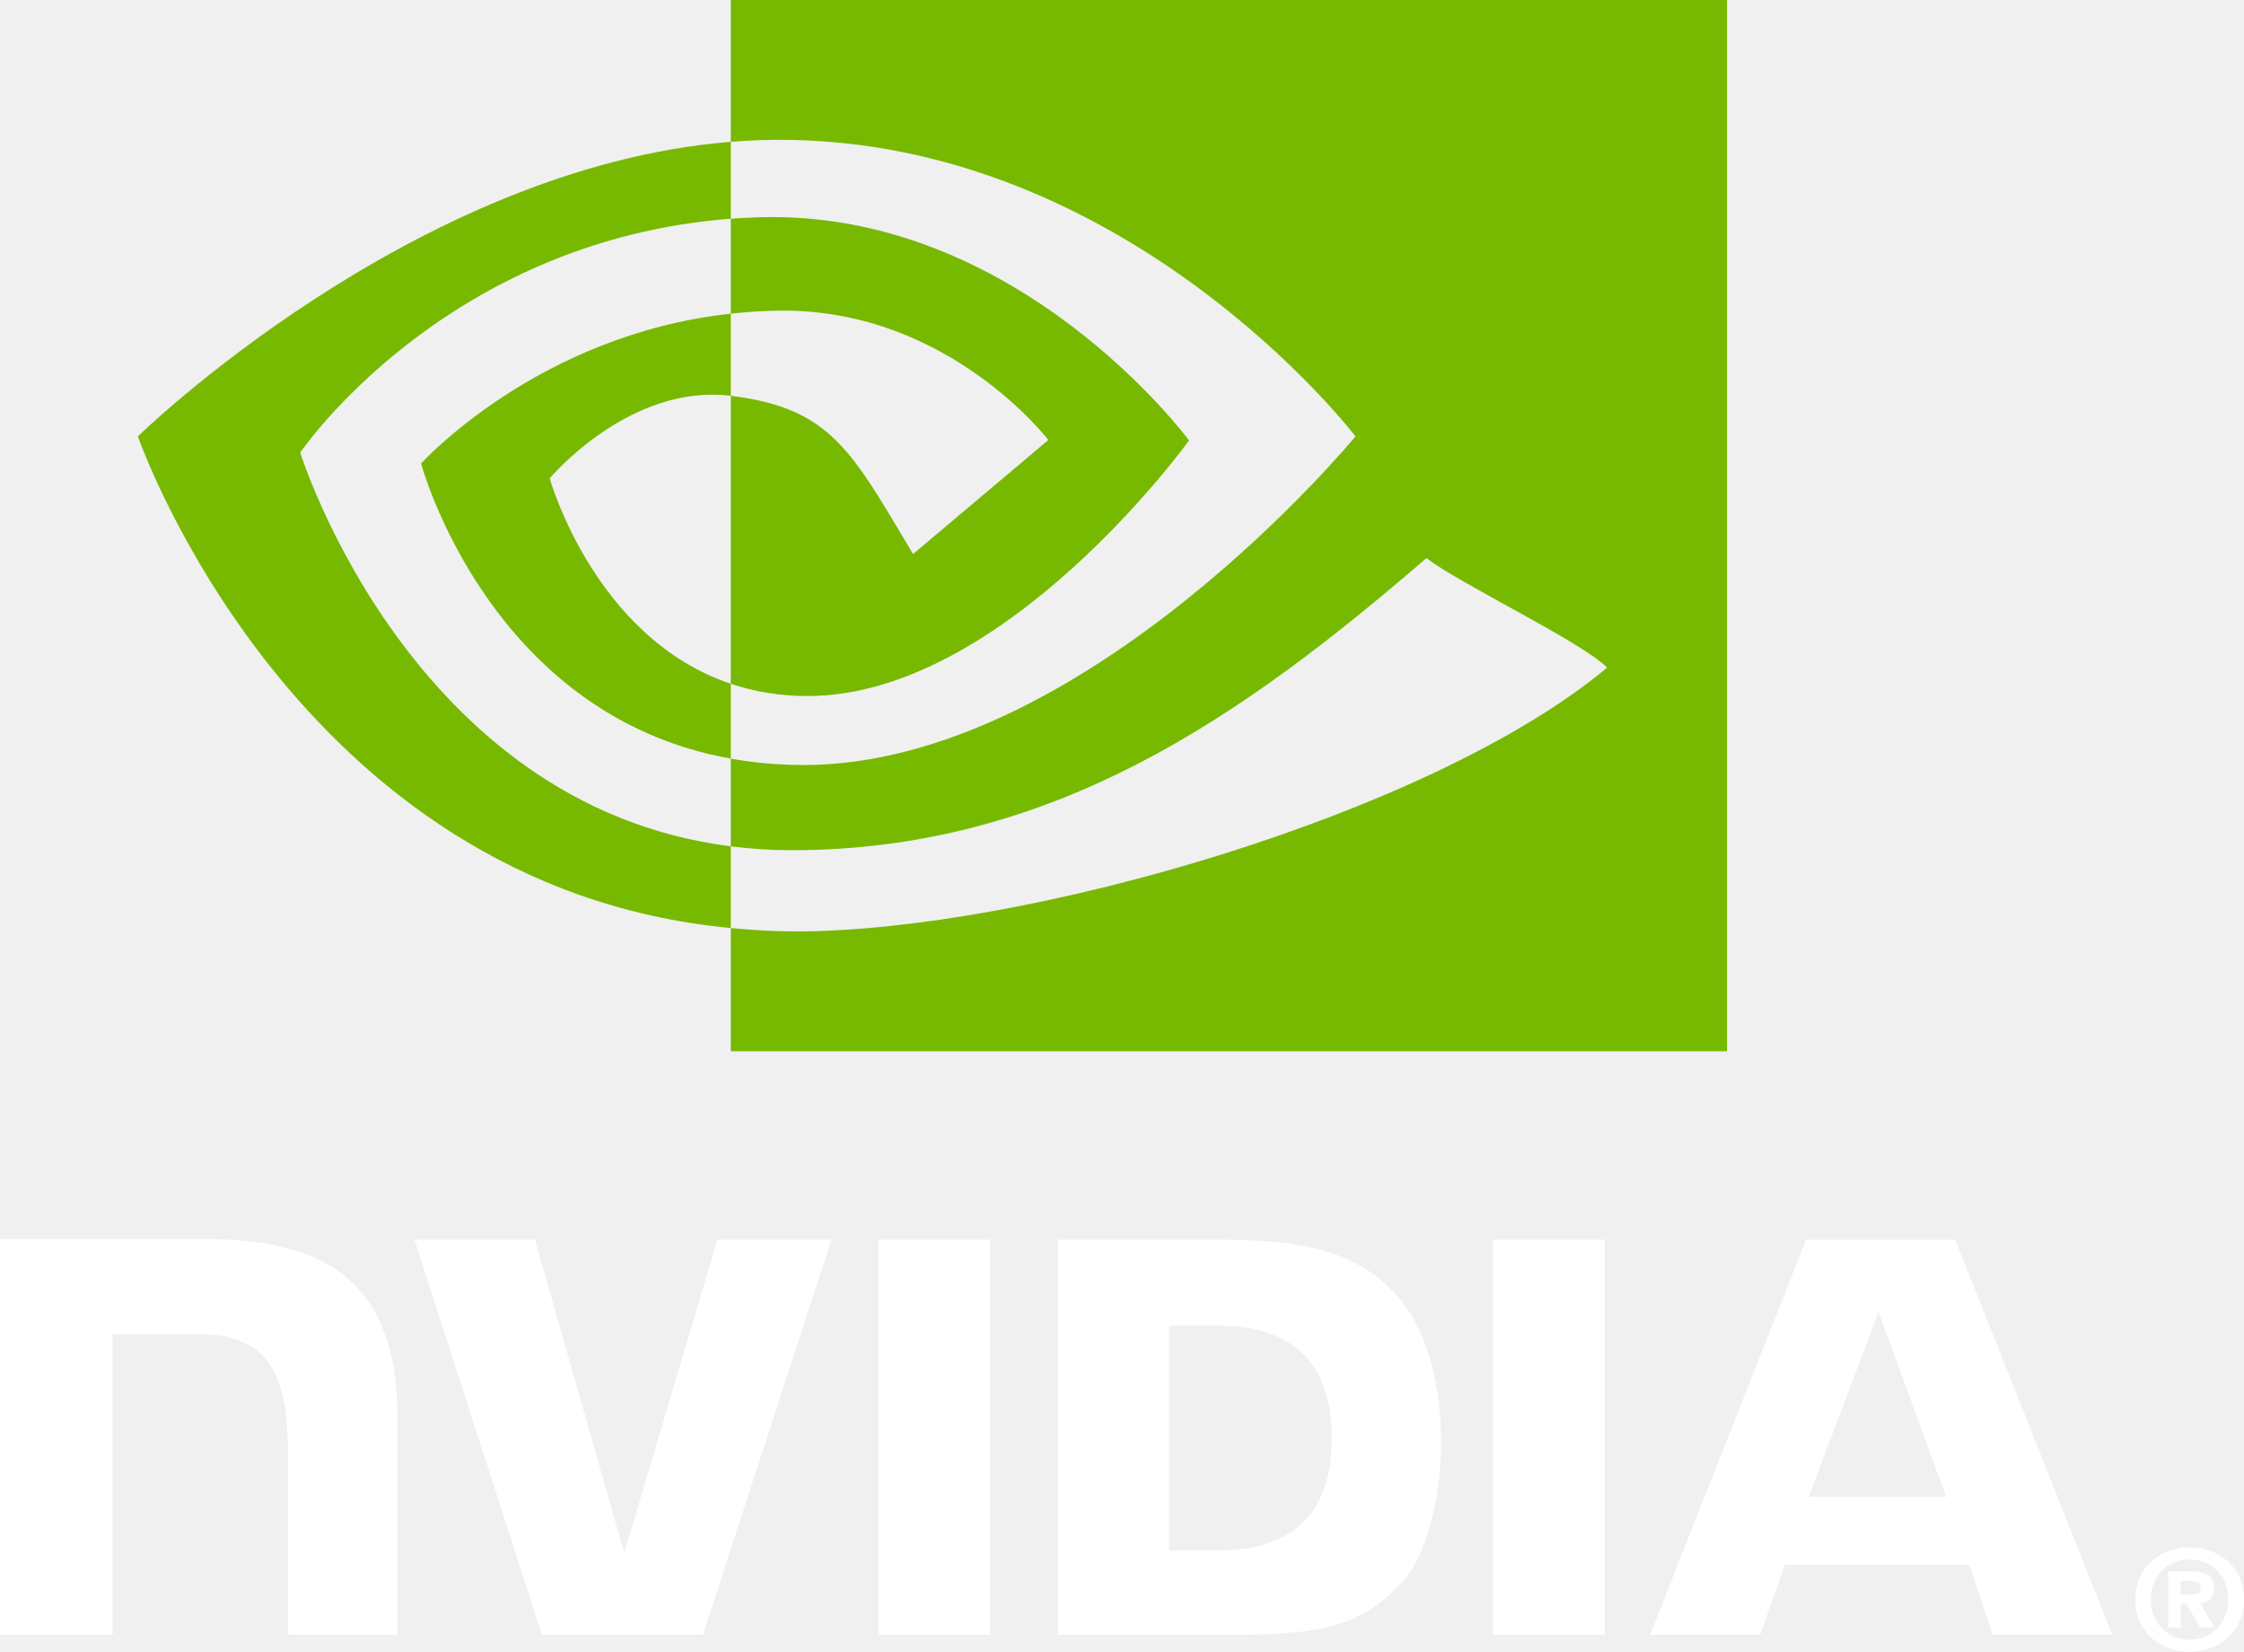
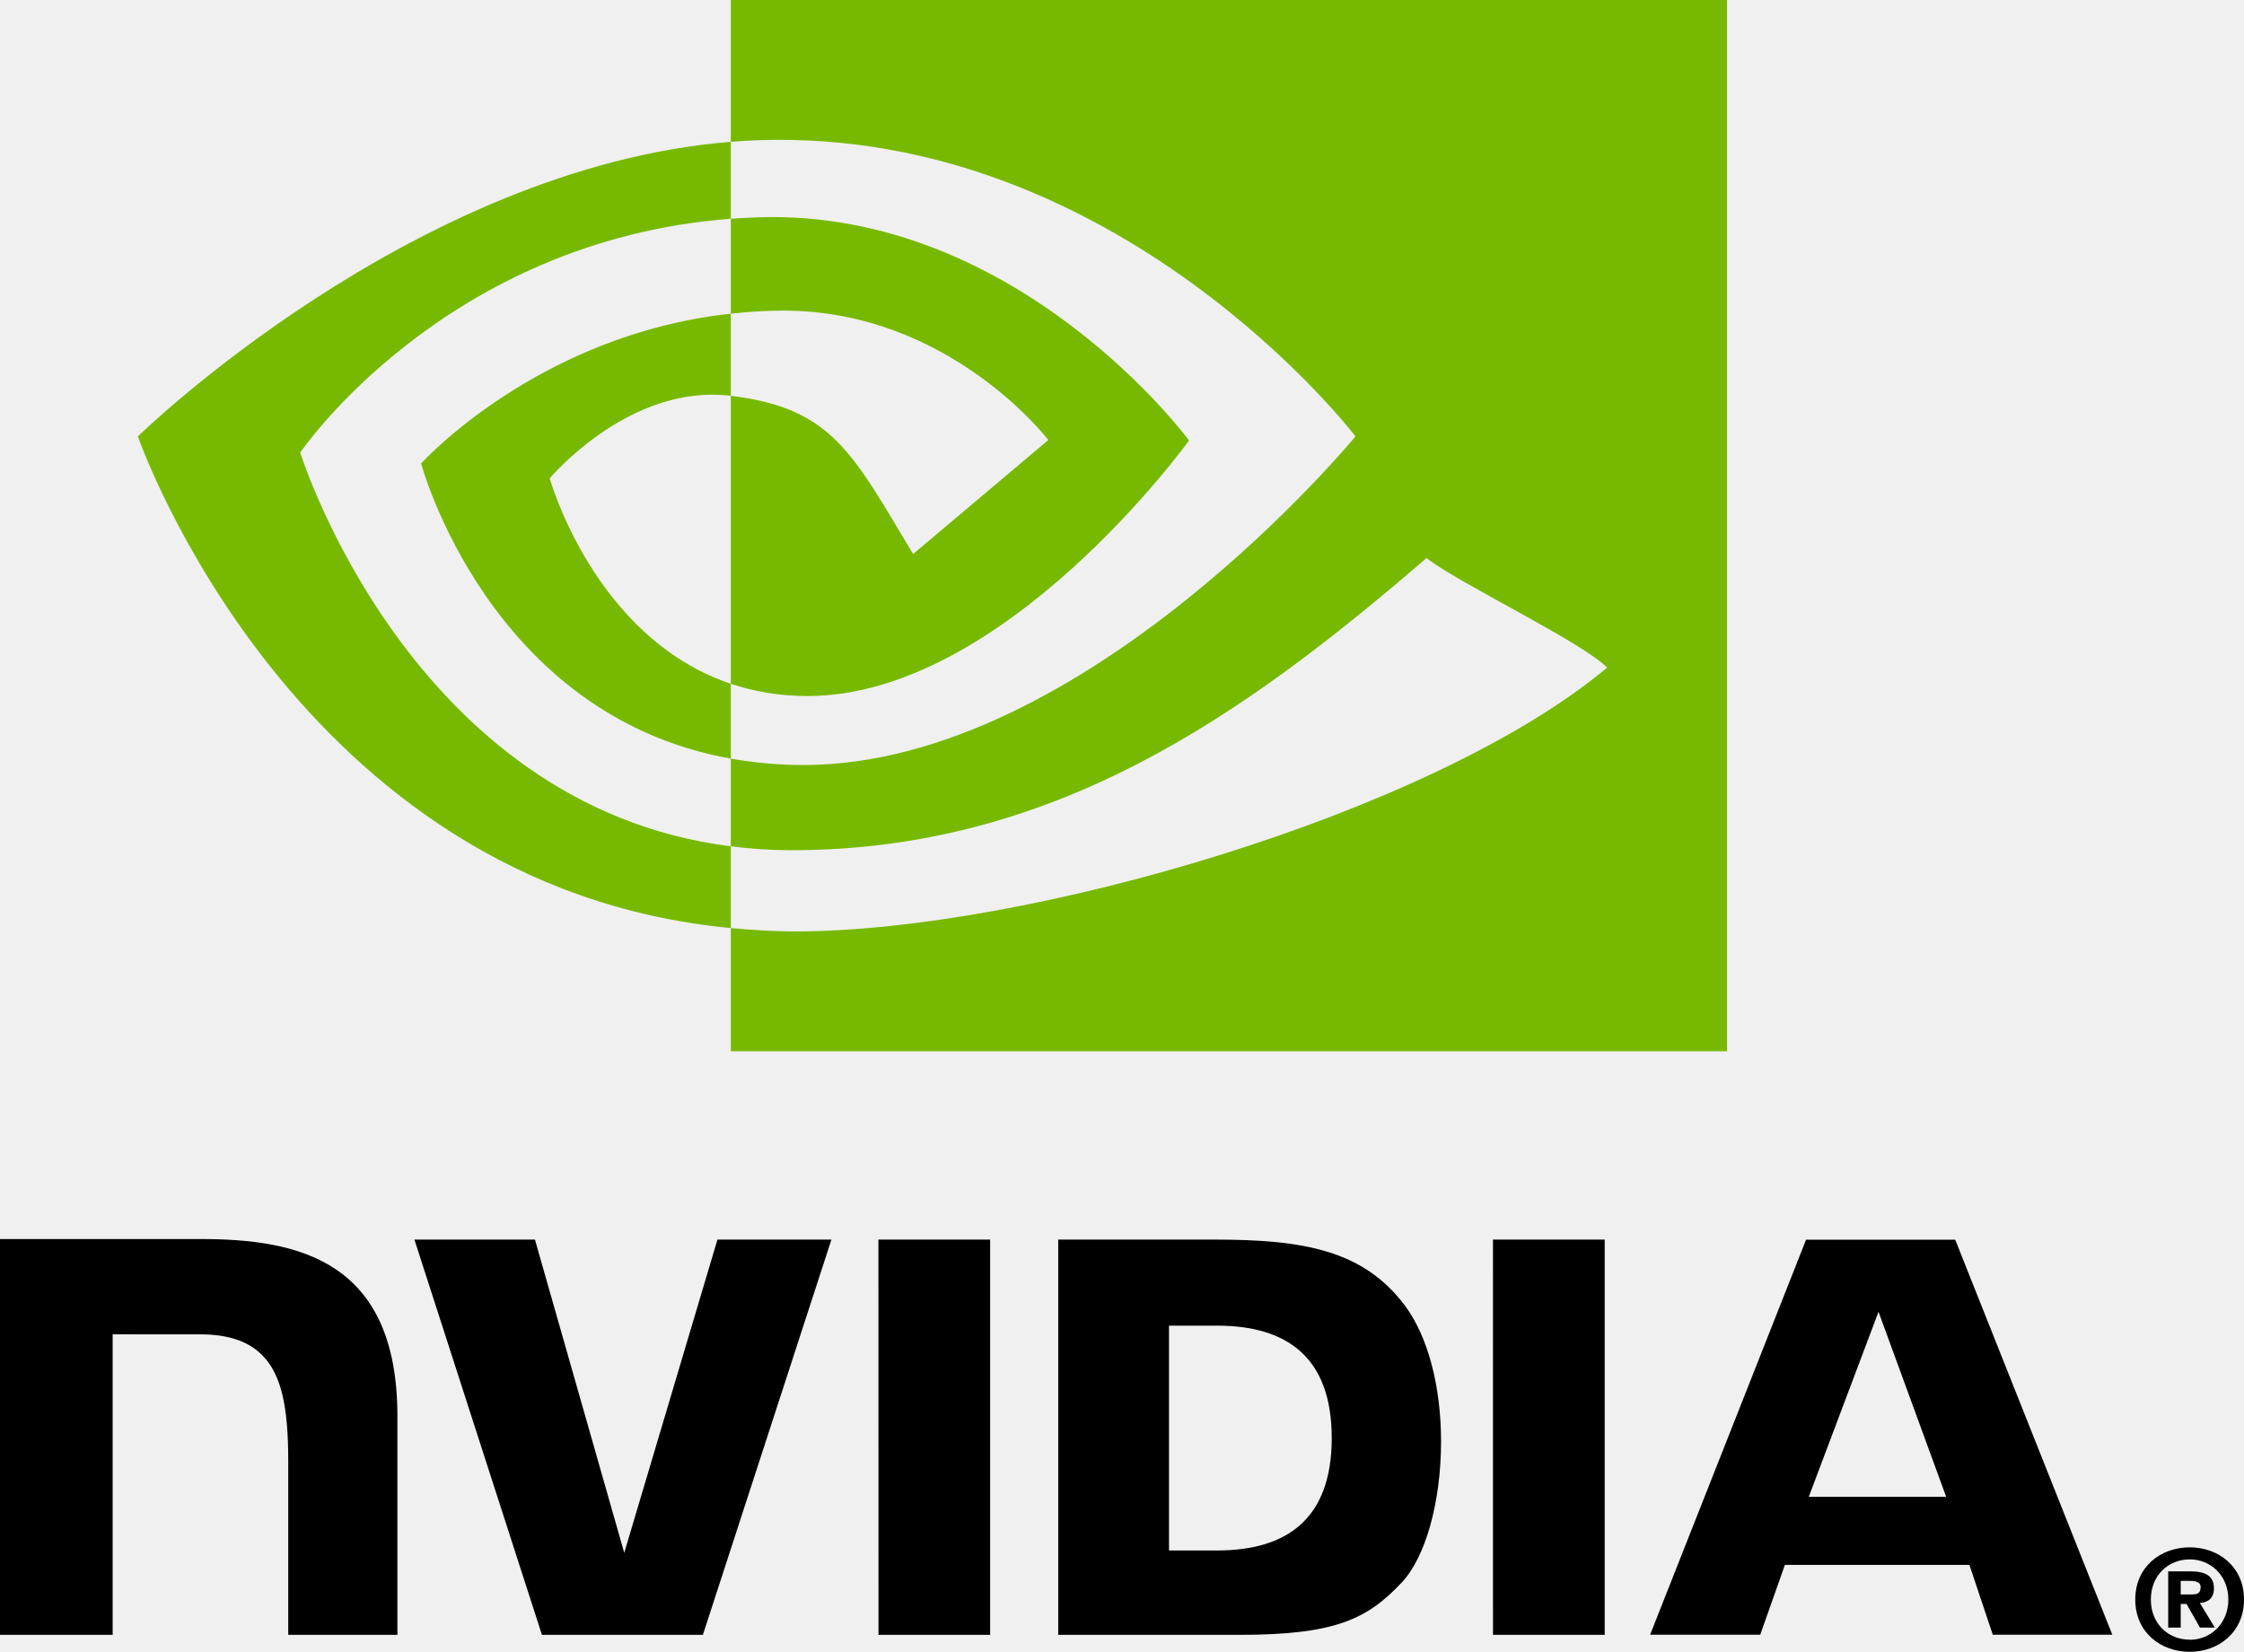
<svg xmlns="http://www.w3.org/2000/svg" aria-hidden="true" focusable="false" xml:space="preserve" viewBox="35.188 31.512 351.46 258.785">
-   <path fill="#fff" d="M384.195 282.109c0 3.771-2.769 6.302-6.047 6.302v-.023c-3.371.023-6.089-2.508-6.089-6.278 0-3.769 2.718-6.293 6.089-6.293 3.279-.001 6.047 2.523 6.047 6.292zm2.453 0c0-5.175-4.02-8.179-8.5-8.179-4.511 0-8.531 3.004-8.531 8.179 0 5.172 4.021 8.188 8.531 8.188 4.481 0 8.5-3.016 8.5-8.188m-9.91.692h.91l2.109 3.703h2.316l-2.336-3.859c1.207-.086 2.2-.661 2.2-2.286 0-2.019-1.392-2.668-3.75-2.668h-3.411v8.813h1.961v-3.703m.001-1.492v-2.122h1.364c.742 0 1.753.06 1.753.965 0 .985-.523 1.157-1.398 1.157h-1.719M329.406 237.027l10.598 28.993H318.48l10.926-28.993zm-11.35-11.289-24.423 61.88h17.246l3.863-10.934h28.903l3.656 10.934h18.722l-24.605-61.888-23.362.008zm-49.033 61.903h17.497v-61.922l-17.5-.004.003 61.926zm-121.467-61.926-14.598 49.078-13.984-49.074-18.879-.004 19.972 61.926h25.207l20.133-61.926h-17.851zm70.725 13.484h7.52c10.91 0 17.966 4.898 17.966 17.609 0 12.714-7.056 17.613-17.966 17.613h-7.52v-35.222zm-17.35-13.484v61.926h28.366c15.113 0 20.048-2.512 25.384-8.148 3.769-3.957 6.207-12.641 6.207-22.134 0-8.707-2.063-16.468-5.66-21.304-6.481-8.649-15.817-10.34-29.75-10.34h-24.547zm-165.743-.086v62.012h17.645v-47.086l13.672.004c4.527 0 7.754 1.128 9.934 3.457 2.765 2.945 3.894 7.699 3.894 16.395v27.23h17.098v-34.262c0-24.453-15.586-27.75-30.836-27.75H35.188zm137.583.086.007 61.926h17.489v-61.926h-17.496z" />
+   <path d="M384.195 282.109c0 3.771-2.769 6.302-6.047 6.302v-.023c-3.371.023-6.089-2.508-6.089-6.278 0-3.769 2.718-6.293 6.089-6.293 3.279-.001 6.047 2.523 6.047 6.292zm2.453 0c0-5.175-4.02-8.179-8.5-8.179-4.511 0-8.531 3.004-8.531 8.179 0 5.172 4.021 8.188 8.531 8.188 4.481 0 8.5-3.016 8.5-8.188m-9.91.692h.91l2.109 3.703h2.316l-2.336-3.859c1.207-.086 2.2-.661 2.2-2.286 0-2.019-1.392-2.668-3.75-2.668h-3.411v8.813h1.961v-3.703m.001-1.492v-2.122h1.364c.742 0 1.753.06 1.753.965 0 .985-.523 1.157-1.398 1.157h-1.719M329.406 237.027l10.598 28.993H318.48l10.926-28.993zm-11.35-11.289-24.423 61.88h17.246l3.863-10.934h28.903l3.656 10.934h18.722l-24.605-61.888-23.362.008zm-49.033 61.903h17.497v-61.922l-17.5-.004.003 61.926zm-121.467-61.926-14.598 49.078-13.984-49.074-18.879-.004 19.972 61.926h25.207l20.133-61.926h-17.851zm70.725 13.484h7.52c10.91 0 17.966 4.898 17.966 17.609 0 12.714-7.056 17.613-17.966 17.613h-7.52v-35.222zm-17.35-13.484v61.926h28.366c15.113 0 20.048-2.512 25.384-8.148 3.769-3.957 6.207-12.641 6.207-22.134 0-8.707-2.063-16.468-5.66-21.304-6.481-8.649-15.817-10.34-29.75-10.34h-24.547zm-165.743-.086v62.012h17.645v-47.086l13.672.004c4.527 0 7.754 1.128 9.934 3.457 2.765 2.945 3.894 7.699 3.894 16.395v27.23h17.098v-34.262c0-24.453-15.586-27.75-30.836-27.75H35.188zm137.583.086.007 61.926h17.489v-61.926h-17.496z" />
  <path fill="#77B900" d="M82.211 102.414s22.504-33.203 67.437-36.638V53.73c-49.769 3.997-92.867 46.149-92.867 46.149s24.41 70.565 92.867 77.026v-12.804c-50.237-6.32-67.437-61.687-67.437-61.687zm67.437 36.223v11.726c-37.968-6.769-48.507-46.237-48.507-46.237s18.23-20.195 48.507-23.47v12.867c-.023 0-.039-.007-.058-.007-15.891-1.907-28.305 12.938-28.305 12.938s6.958 24.991 28.363 32.183m0-107.125V53.73c1.461-.112 2.922-.207 4.391-.257 56.582-1.907 93.449 46.406 93.449 46.406s-42.343 51.488-86.457 51.488c-4.043 0-7.828-.375-11.383-1.005v13.739c3.04.386 6.192.613 9.481.613 41.051 0 70.738-20.965 99.484-45.778 4.766 3.817 24.278 13.103 28.289 17.168-27.332 22.883-91.031 41.329-127.144 41.329-3.481 0-6.824-.211-10.11-.528v19.306H305.68V31.512H149.648zm0 49.144V65.777c1.446-.101 2.903-.179 4.391-.226 40.688-1.278 67.382 34.965 67.382 34.965s-28.832 40.043-59.746 40.043c-4.449 0-8.438-.715-12.028-1.922V93.523c15.84 1.914 19.028 8.911 28.551 24.786l21.18-17.859s-15.461-20.277-41.524-20.277c-2.833-.001-5.544.198-8.206.483" />
</svg>
